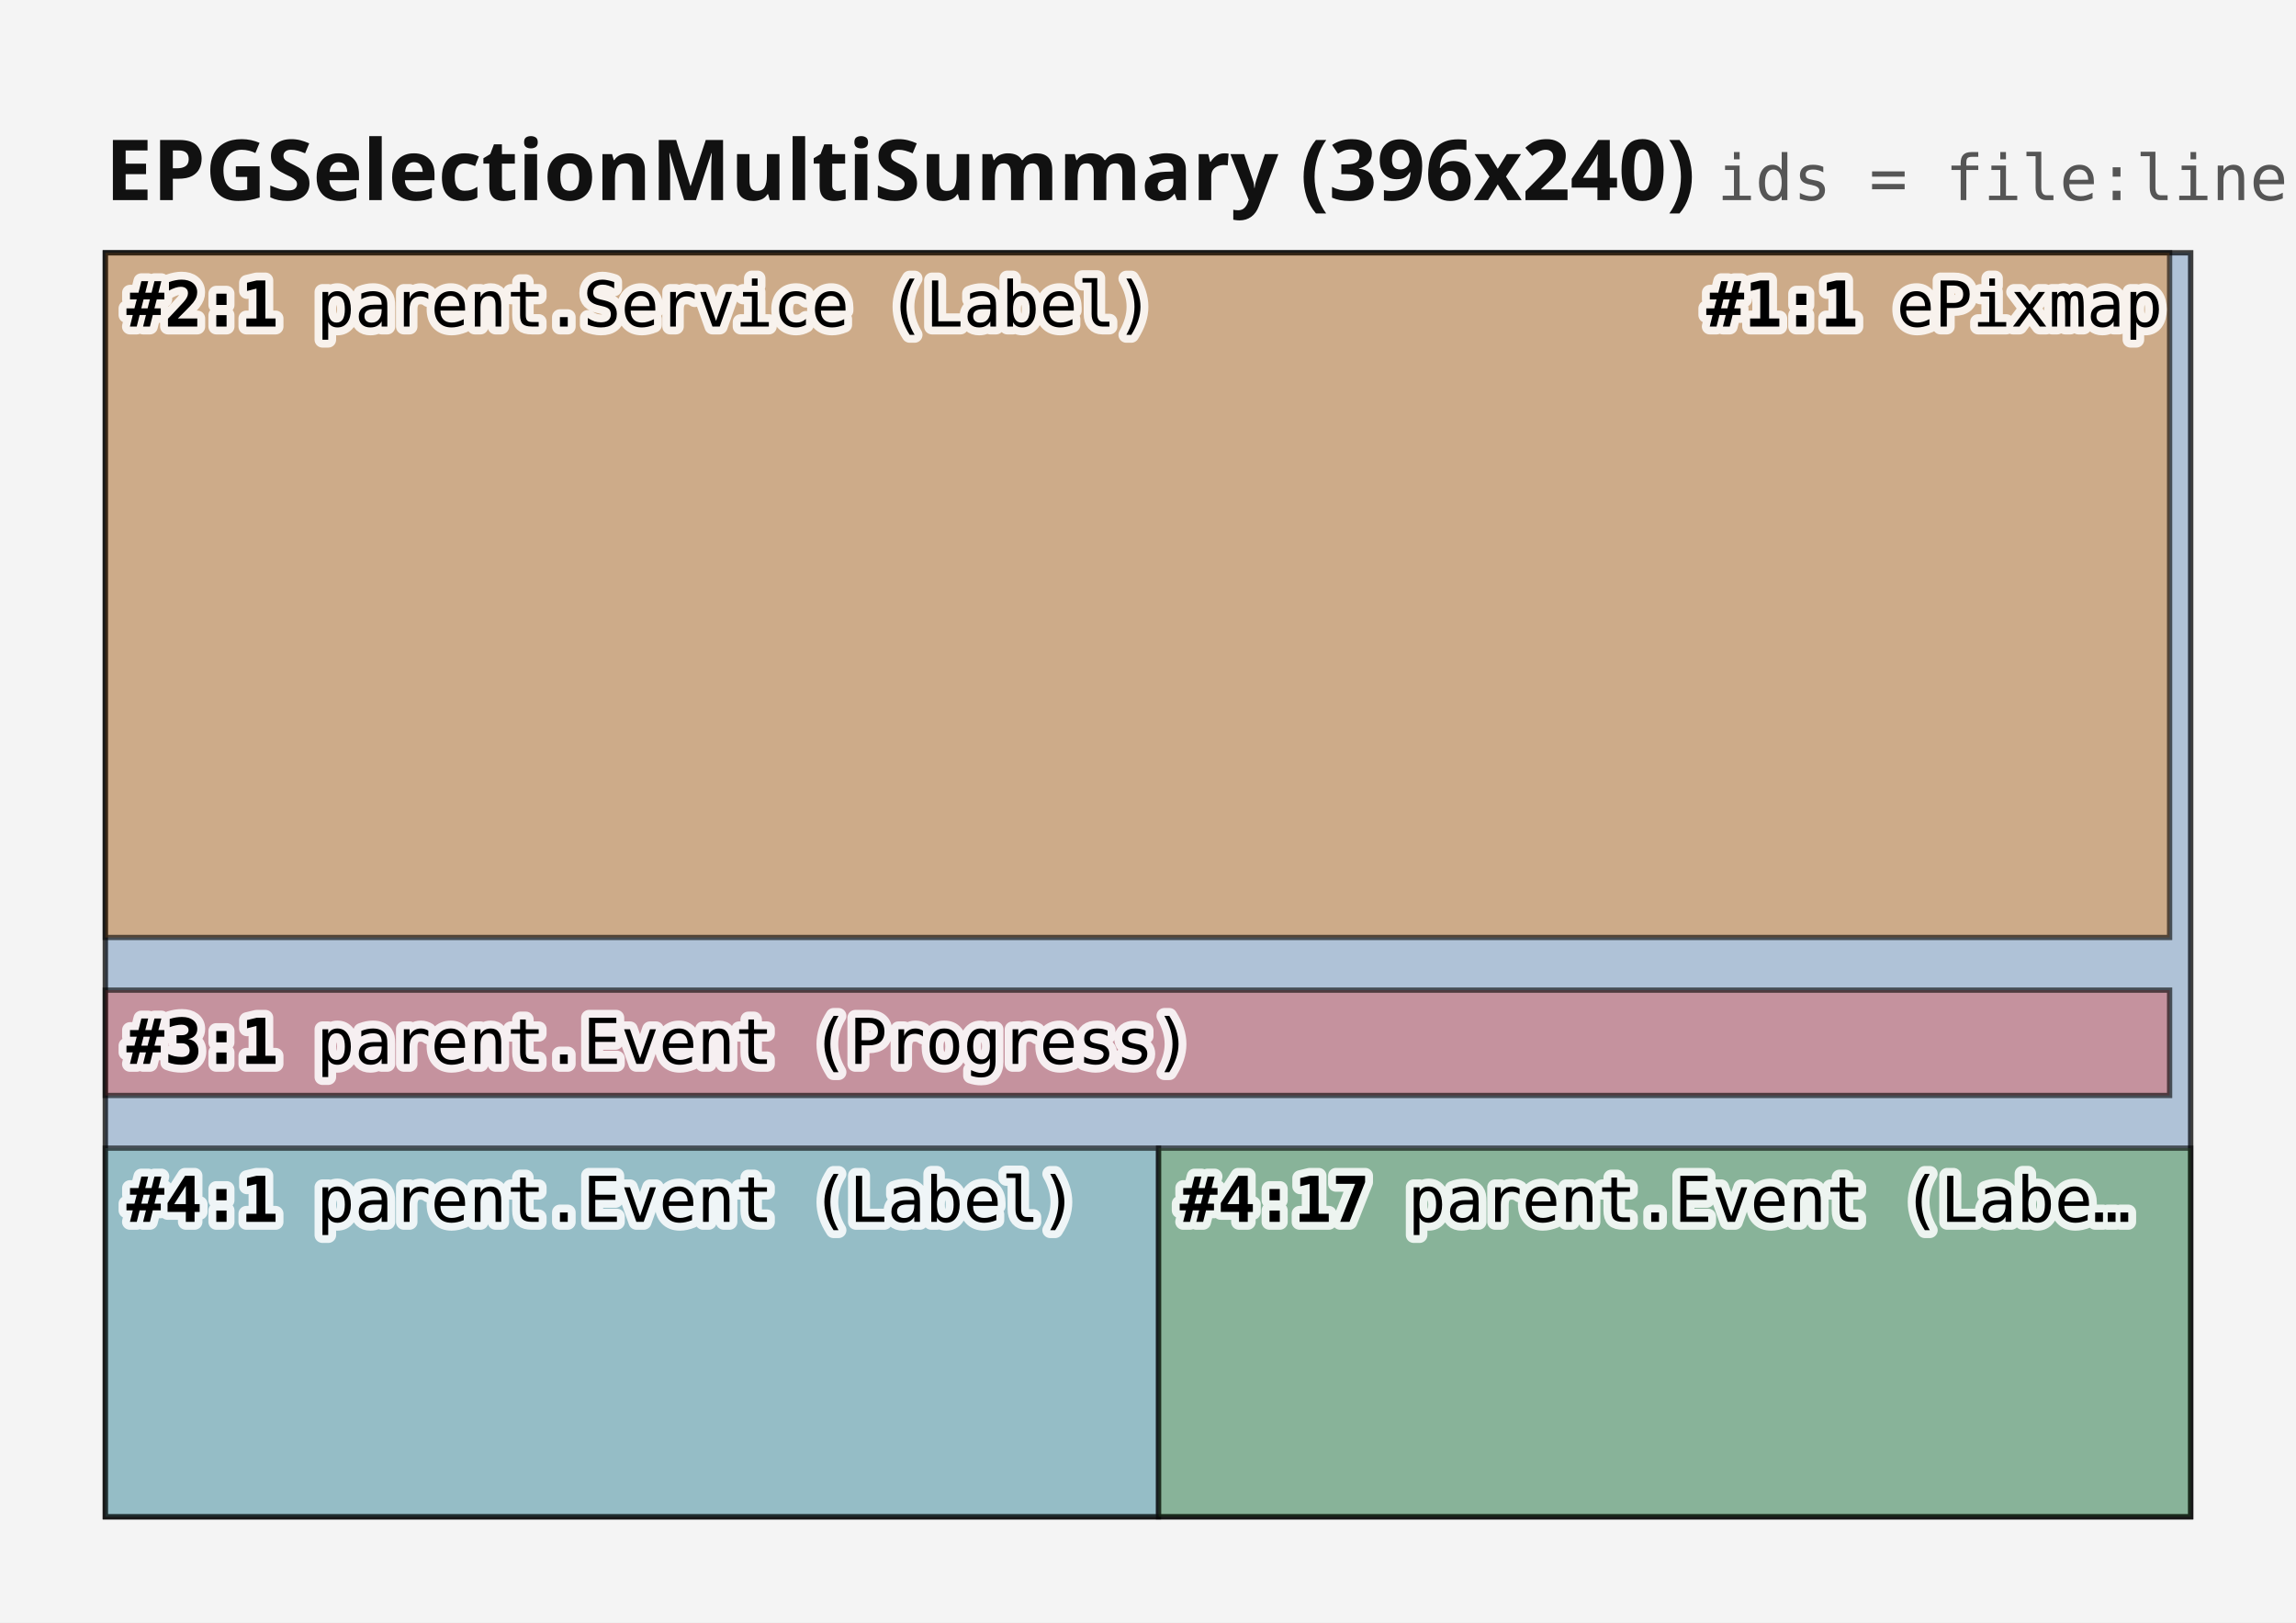
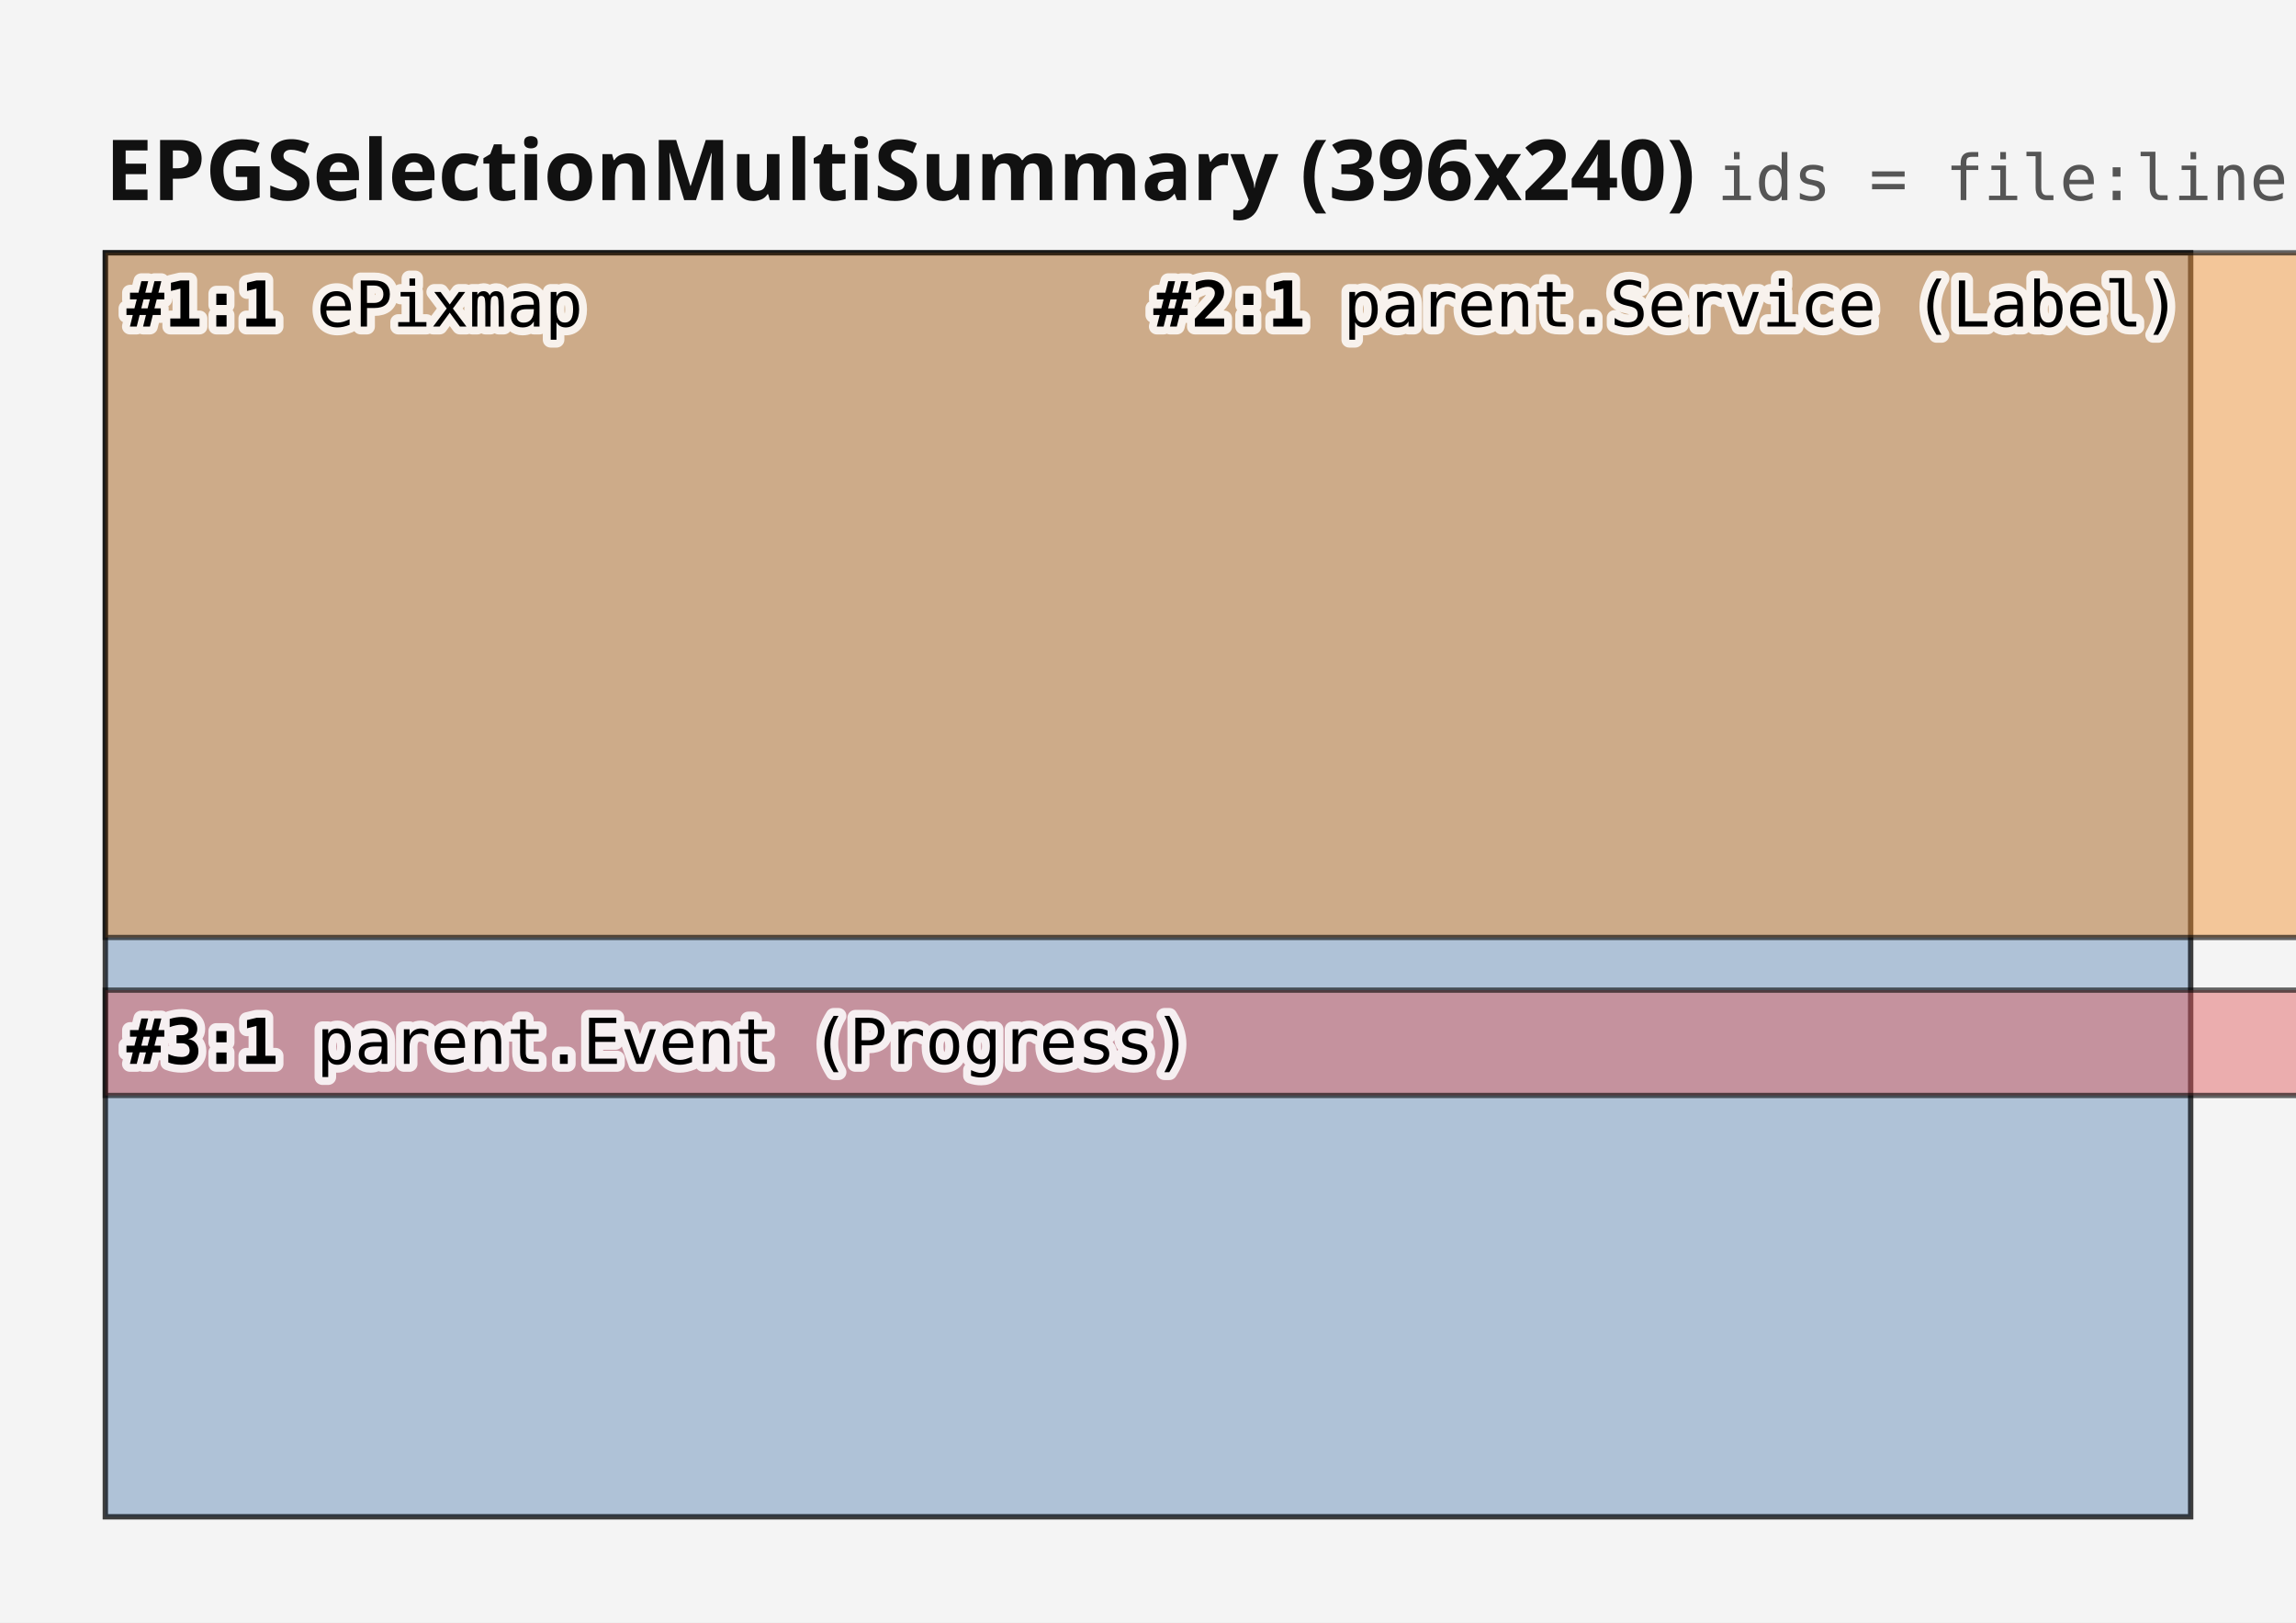
<svg xmlns="http://www.w3.org/2000/svg" width="436" height="308" viewBox="0 0 436 308">
  <rect x="0" y="0" width="436" height="308" fill="#f4f4f4" />
  <text x="20" y="38" font-family="sans-serif" font-size="16" font-weight="bold" fill="#111111">EPGSelectionMultiSummary (396x240) <tspan font-family="monospace" font-size="12" font-weight="normal" fill="#555555">ids = file:line - 1=screenpart_LCDBackground.ymlinc  2=screenpart_LCDEPGChannelName.ymlinc  3=screenpart_LCDEPGProgress.ymlinc  4=screenpart_LCDEPGRemainingTime.ymlinc</tspan>
  </text>
  <g data-screen="0" transform="translate(20,48)">
    <rect x="0" y="0" width="396" height="240" fill="#ffffff" stroke="#999999" stroke-width="1" />
    <rect data-ref="0:0" data-src="screenpart_LCDBackground.ymlinc:1" x="0" y="0" width="396" height="240" fill="#4e79a7" fill-opacity="0.45" stroke="#000000" stroke-opacity="0.6" stroke-width="1" />
-     <rect data-ref="0:3" data-src="screenpart_LCDEPGRemainingTime.ymlinc:1" x="0" y="170" width="200" height="70" fill="#76b7b2" fill-opacity="0.45" stroke="#000000" stroke-opacity="0.6" stroke-width="1" />
-     <rect data-ref="0:4" data-src="screenpart_LCDEPGRemainingTime.ymlinc:17" x="200" y="170" width="196" height="70" fill="#59a14f" fill-opacity="0.45" stroke="#000000" stroke-opacity="0.6" stroke-width="1" />
-     <rect data-ref="0:1" data-src="screenpart_LCDEPGChannelName.ymlinc:1" x="0" y="0" width="392" height="130" fill="#f28e2b" fill-opacity="0.45" stroke="#000000" stroke-opacity="0.6" stroke-width="1" />
-     <rect data-ref="0:2" data-src="screenpart_LCDEPGProgress.ymlinc:1" x="0" y="140" width="392" height="20" fill="#e15759" fill-opacity="0.45" stroke="#000000" stroke-opacity="0.6" stroke-width="1" />
+     <rect data-ref="0:3" data-src="screenpart_LCDEPGRemainingTime.ymlinc:1" x="0" y="1010" width="200" height="70" fill="#76b7b2" fill-opacity="0.45" stroke="#000000" stroke-opacity="0.6" stroke-width="1" />
+     <rect data-ref="0:4" data-src="screenpart_LCDEPGRemainingTime.ymlinc:16" x="200" y="1010" width="196" height="70" fill="#59a14f" fill-opacity="0.45" stroke="#000000" stroke-opacity="0.6" stroke-width="1" />
+     <rect data-ref="0:1" data-src="screenpart_LCDEPGChannelName.ymlinc:1" x="0" y="0" width="1920" height="130" fill="#f28e2b" fill-opacity="0.45" stroke="#000000" stroke-opacity="0.6" stroke-width="1" />
+     <rect data-ref="0:2" data-src="screenpart_LCDEPGProgress.ymlinc:1" x="0" y="140" width="1920" height="20" fill="#e15759" fill-opacity="0.45" stroke="#000000" stroke-opacity="0.6" stroke-width="1" />
    <g pointer-events="none" font-family="monospace" font-size="12" fill="#000000" stroke="#ffffff" stroke-width="3" stroke-opacity="0.85" stroke-linejoin="round" paint-order="stroke">
-       <text x="304" y="14">
+       <text x="4" y="14">
        <tspan font-weight="bold">#1:1</tspan> ePixmap</text>
-       <text x="4" y="184">
+       <text x="4" y="1024">
        <tspan font-weight="bold">#4:1</tspan> parent.Event (Label)</text>
-       <text x="204" y="184">
-         <tspan font-weight="bold">#4:17</tspan> parent.Event (Labe…</text>
-       <text x="4" y="14">
+       <text x="204" y="1024">
+         <tspan font-weight="bold">#4:16</tspan> parent.Event (Label)</text>
+       <text x="199" y="14">
        <tspan font-weight="bold">#2:1</tspan> parent.Service (Label)</text>
      <text x="4" y="154">
        <tspan font-weight="bold">#3:1</tspan> parent.Event (Progress)</text>
    </g>
  </g>
</svg>
